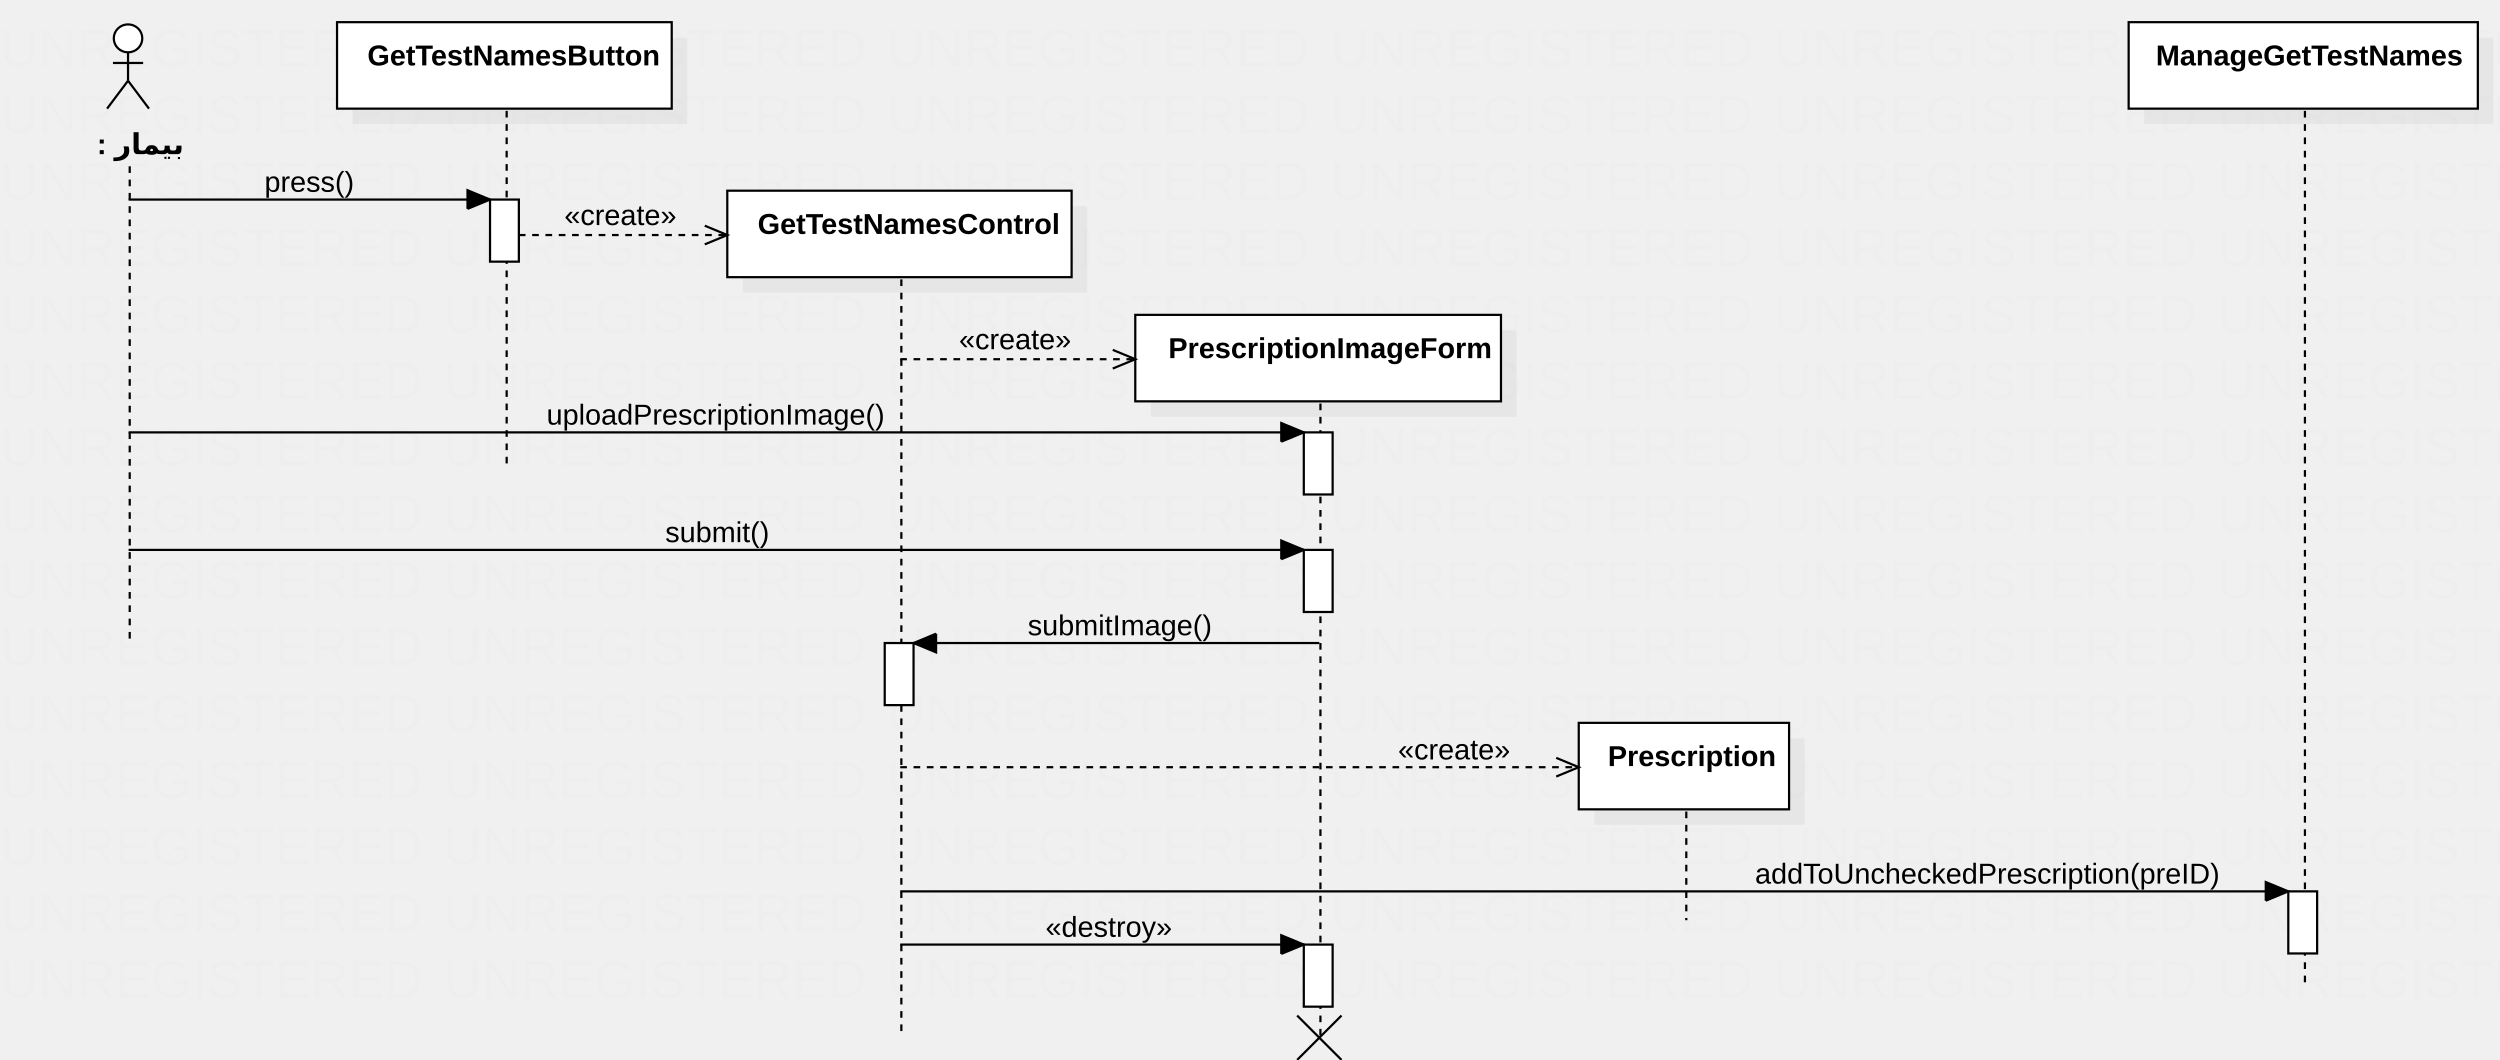
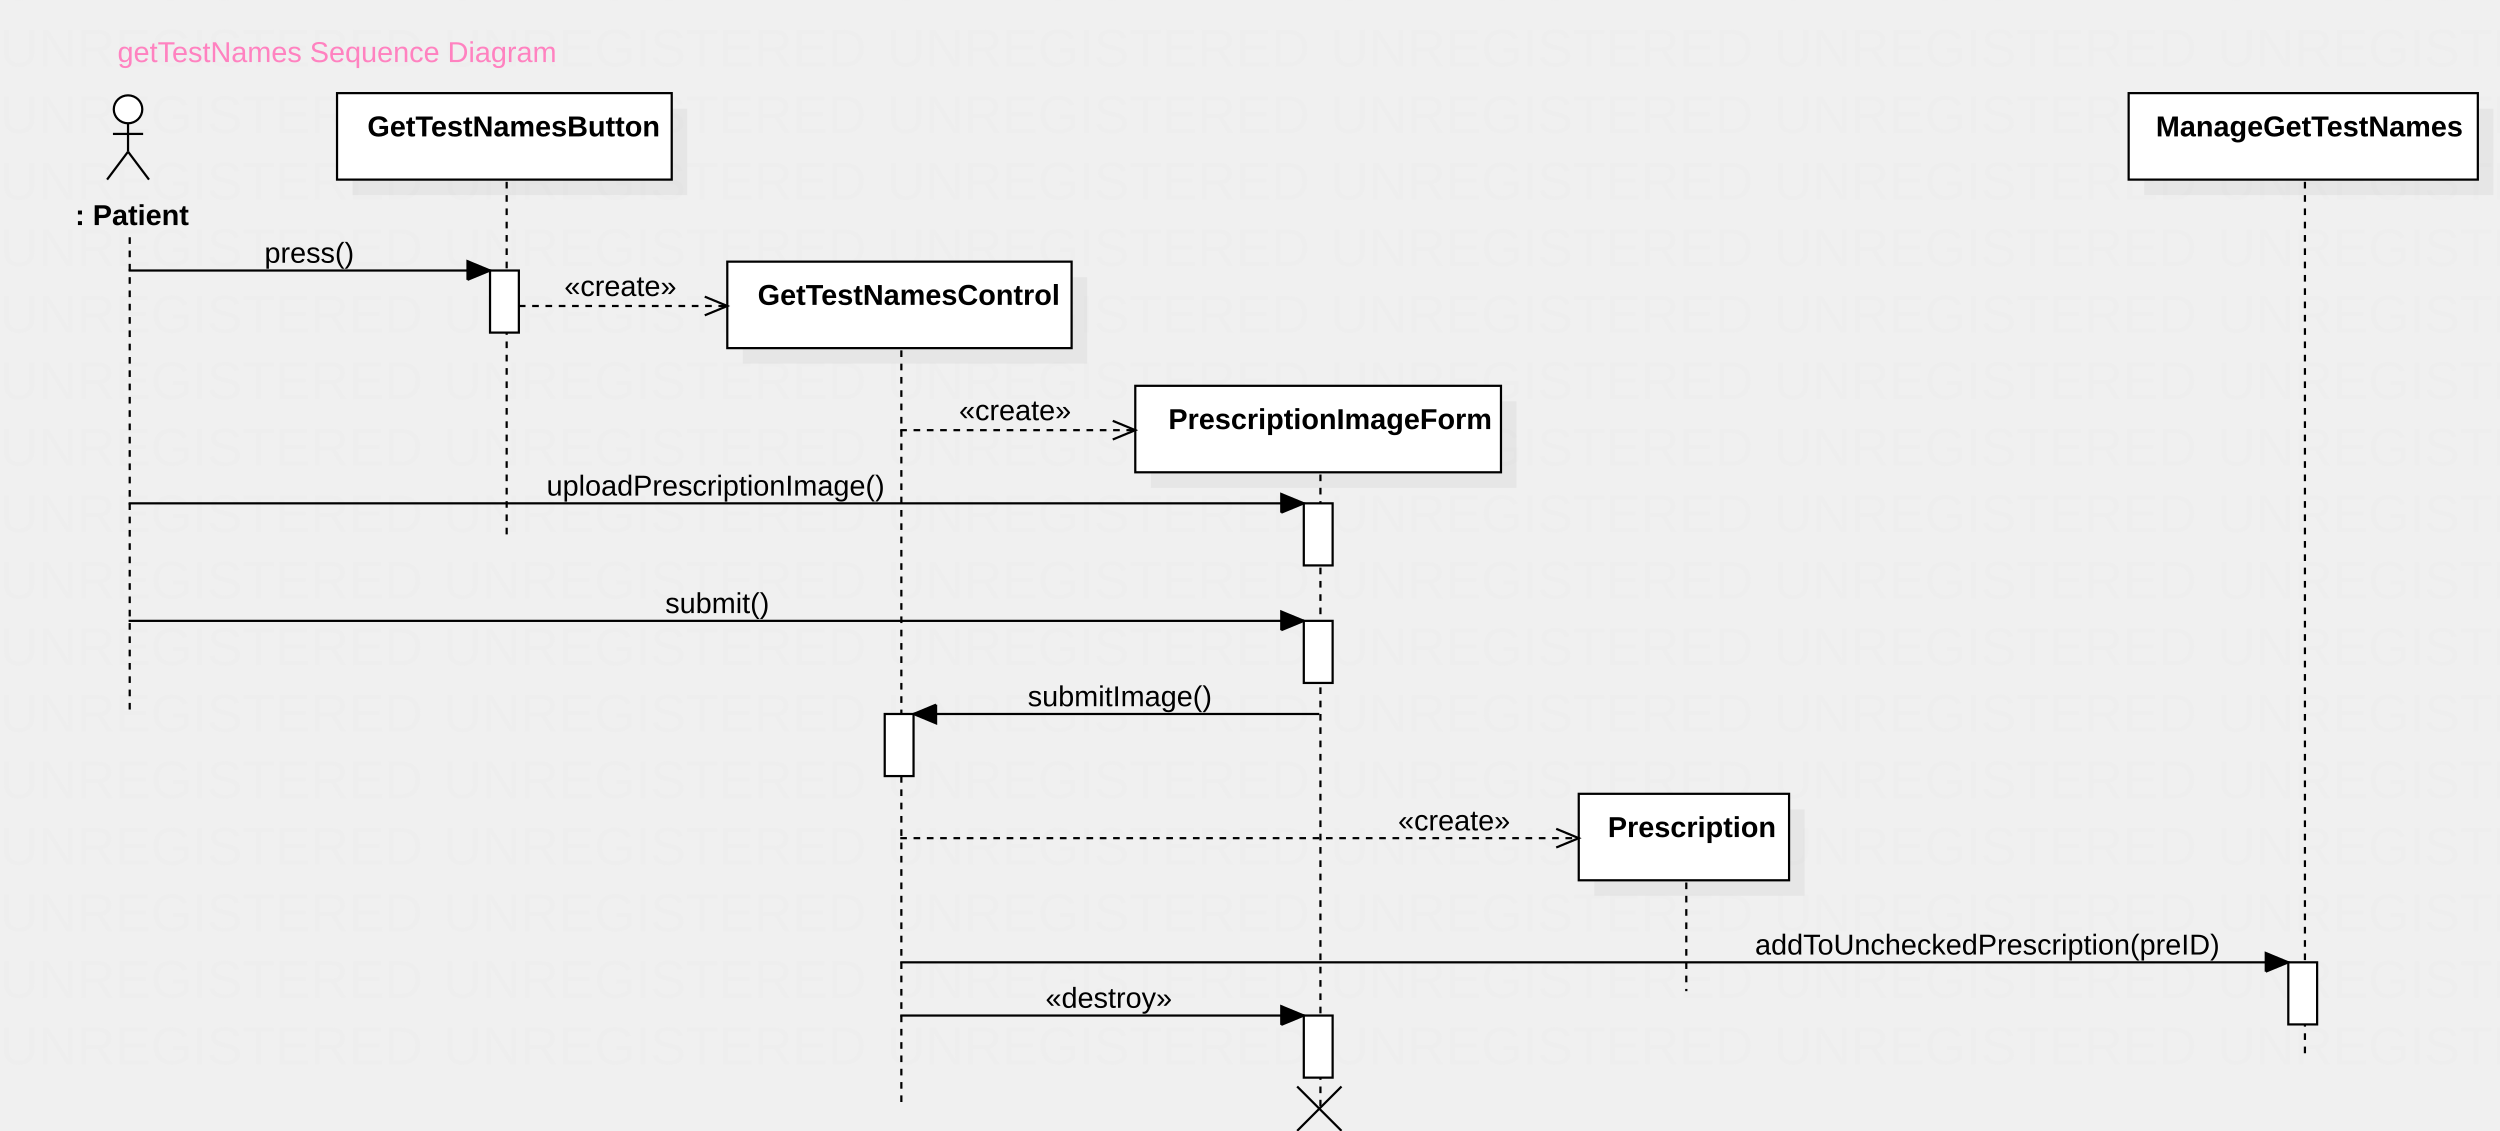
- <svg xmlns="http://www.w3.org/2000/svg" version="1.1" width="1127.474" height="478">
+ <svg xmlns="http://www.w3.org/2000/svg" version="1.1" width="1127.474" height="510">
  <defs />
  <g>
    <text fill="#eeeeee" stroke="none" font-family="Arial" font-size="24px" font-style="normal" font-weight="normal" text-decoration="none" x="0" y="0">UNREGISTERED</text>
    <text fill="#eeeeee" stroke="none" font-family="Arial" font-size="24px" font-style="normal" font-weight="normal" text-decoration="none" x="0" y="30">UNREGISTERED</text>
    <text fill="#eeeeee" stroke="none" font-family="Arial" font-size="24px" font-style="normal" font-weight="normal" text-decoration="none" x="0" y="60">UNREGISTERED</text>
    <text fill="#eeeeee" stroke="none" font-family="Arial" font-size="24px" font-style="normal" font-weight="normal" text-decoration="none" x="0" y="90">UNREGISTERED</text>
    <text fill="#eeeeee" stroke="none" font-family="Arial" font-size="24px" font-style="normal" font-weight="normal" text-decoration="none" x="0" y="120">UNREGISTERED</text>
    <text fill="#eeeeee" stroke="none" font-family="Arial" font-size="24px" font-style="normal" font-weight="normal" text-decoration="none" x="0" y="150">UNREGISTERED</text>
    <text fill="#eeeeee" stroke="none" font-family="Arial" font-size="24px" font-style="normal" font-weight="normal" text-decoration="none" x="0" y="180">UNREGISTERED</text>
    <text fill="#eeeeee" stroke="none" font-family="Arial" font-size="24px" font-style="normal" font-weight="normal" text-decoration="none" x="0" y="210">UNREGISTERED</text>
    <text fill="#eeeeee" stroke="none" font-family="Arial" font-size="24px" font-style="normal" font-weight="normal" text-decoration="none" x="0" y="240">UNREGISTERED</text>
    <text fill="#eeeeee" stroke="none" font-family="Arial" font-size="24px" font-style="normal" font-weight="normal" text-decoration="none" x="0" y="270">UNREGISTERED</text>
    <text fill="#eeeeee" stroke="none" font-family="Arial" font-size="24px" font-style="normal" font-weight="normal" text-decoration="none" x="0" y="300">UNREGISTERED</text>
    <text fill="#eeeeee" stroke="none" font-family="Arial" font-size="24px" font-style="normal" font-weight="normal" text-decoration="none" x="0" y="330">UNREGISTERED</text>
    <text fill="#eeeeee" stroke="none" font-family="Arial" font-size="24px" font-style="normal" font-weight="normal" text-decoration="none" x="0" y="360">UNREGISTERED</text>
    <text fill="#eeeeee" stroke="none" font-family="Arial" font-size="24px" font-style="normal" font-weight="normal" text-decoration="none" x="0" y="390">UNREGISTERED</text>
    <text fill="#eeeeee" stroke="none" font-family="Arial" font-size="24px" font-style="normal" font-weight="normal" text-decoration="none" x="0" y="420">UNREGISTERED</text>
    <text fill="#eeeeee" stroke="none" font-family="Arial" font-size="24px" font-style="normal" font-weight="normal" text-decoration="none" x="0" y="450">UNREGISTERED</text>
+     <text fill="#eeeeee" stroke="none" font-family="Arial" font-size="24px" font-style="normal" font-weight="normal" text-decoration="none" x="0" y="480">UNREGISTERED</text>
    <text fill="#eeeeee" stroke="none" font-family="Arial" font-size="24px" font-style="normal" font-weight="normal" text-decoration="none" x="200" y="0">UNREGISTERED</text>
    <text fill="#eeeeee" stroke="none" font-family="Arial" font-size="24px" font-style="normal" font-weight="normal" text-decoration="none" x="200" y="30">UNREGISTERED</text>
    <text fill="#eeeeee" stroke="none" font-family="Arial" font-size="24px" font-style="normal" font-weight="normal" text-decoration="none" x="200" y="60">UNREGISTERED</text>
    <text fill="#eeeeee" stroke="none" font-family="Arial" font-size="24px" font-style="normal" font-weight="normal" text-decoration="none" x="200" y="90">UNREGISTERED</text>
    <text fill="#eeeeee" stroke="none" font-family="Arial" font-size="24px" font-style="normal" font-weight="normal" text-decoration="none" x="200" y="120">UNREGISTERED</text>
    <text fill="#eeeeee" stroke="none" font-family="Arial" font-size="24px" font-style="normal" font-weight="normal" text-decoration="none" x="200" y="150">UNREGISTERED</text>
    <text fill="#eeeeee" stroke="none" font-family="Arial" font-size="24px" font-style="normal" font-weight="normal" text-decoration="none" x="200" y="180">UNREGISTERED</text>
    <text fill="#eeeeee" stroke="none" font-family="Arial" font-size="24px" font-style="normal" font-weight="normal" text-decoration="none" x="200" y="210">UNREGISTERED</text>
    <text fill="#eeeeee" stroke="none" font-family="Arial" font-size="24px" font-style="normal" font-weight="normal" text-decoration="none" x="200" y="240">UNREGISTERED</text>
    <text fill="#eeeeee" stroke="none" font-family="Arial" font-size="24px" font-style="normal" font-weight="normal" text-decoration="none" x="200" y="270">UNREGISTERED</text>
    <text fill="#eeeeee" stroke="none" font-family="Arial" font-size="24px" font-style="normal" font-weight="normal" text-decoration="none" x="200" y="300">UNREGISTERED</text>
    <text fill="#eeeeee" stroke="none" font-family="Arial" font-size="24px" font-style="normal" font-weight="normal" text-decoration="none" x="200" y="330">UNREGISTERED</text>
    <text fill="#eeeeee" stroke="none" font-family="Arial" font-size="24px" font-style="normal" font-weight="normal" text-decoration="none" x="200" y="360">UNREGISTERED</text>
    <text fill="#eeeeee" stroke="none" font-family="Arial" font-size="24px" font-style="normal" font-weight="normal" text-decoration="none" x="200" y="390">UNREGISTERED</text>
    <text fill="#eeeeee" stroke="none" font-family="Arial" font-size="24px" font-style="normal" font-weight="normal" text-decoration="none" x="200" y="420">UNREGISTERED</text>
    <text fill="#eeeeee" stroke="none" font-family="Arial" font-size="24px" font-style="normal" font-weight="normal" text-decoration="none" x="200" y="450">UNREGISTERED</text>
+     <text fill="#eeeeee" stroke="none" font-family="Arial" font-size="24px" font-style="normal" font-weight="normal" text-decoration="none" x="200" y="480">UNREGISTERED</text>
    <text fill="#eeeeee" stroke="none" font-family="Arial" font-size="24px" font-style="normal" font-weight="normal" text-decoration="none" x="400" y="0">UNREGISTERED</text>
    <text fill="#eeeeee" stroke="none" font-family="Arial" font-size="24px" font-style="normal" font-weight="normal" text-decoration="none" x="400" y="30">UNREGISTERED</text>
    <text fill="#eeeeee" stroke="none" font-family="Arial" font-size="24px" font-style="normal" font-weight="normal" text-decoration="none" x="400" y="60">UNREGISTERED</text>
    <text fill="#eeeeee" stroke="none" font-family="Arial" font-size="24px" font-style="normal" font-weight="normal" text-decoration="none" x="400" y="90">UNREGISTERED</text>
    <text fill="#eeeeee" stroke="none" font-family="Arial" font-size="24px" font-style="normal" font-weight="normal" text-decoration="none" x="400" y="120">UNREGISTERED</text>
    <text fill="#eeeeee" stroke="none" font-family="Arial" font-size="24px" font-style="normal" font-weight="normal" text-decoration="none" x="400" y="150">UNREGISTERED</text>
    <text fill="#eeeeee" stroke="none" font-family="Arial" font-size="24px" font-style="normal" font-weight="normal" text-decoration="none" x="400" y="180">UNREGISTERED</text>
    <text fill="#eeeeee" stroke="none" font-family="Arial" font-size="24px" font-style="normal" font-weight="normal" text-decoration="none" x="400" y="210">UNREGISTERED</text>
    <text fill="#eeeeee" stroke="none" font-family="Arial" font-size="24px" font-style="normal" font-weight="normal" text-decoration="none" x="400" y="240">UNREGISTERED</text>
    <text fill="#eeeeee" stroke="none" font-family="Arial" font-size="24px" font-style="normal" font-weight="normal" text-decoration="none" x="400" y="270">UNREGISTERED</text>
    <text fill="#eeeeee" stroke="none" font-family="Arial" font-size="24px" font-style="normal" font-weight="normal" text-decoration="none" x="400" y="300">UNREGISTERED</text>
    <text fill="#eeeeee" stroke="none" font-family="Arial" font-size="24px" font-style="normal" font-weight="normal" text-decoration="none" x="400" y="330">UNREGISTERED</text>
    <text fill="#eeeeee" stroke="none" font-family="Arial" font-size="24px" font-style="normal" font-weight="normal" text-decoration="none" x="400" y="360">UNREGISTERED</text>
    <text fill="#eeeeee" stroke="none" font-family="Arial" font-size="24px" font-style="normal" font-weight="normal" text-decoration="none" x="400" y="390">UNREGISTERED</text>
    <text fill="#eeeeee" stroke="none" font-family="Arial" font-size="24px" font-style="normal" font-weight="normal" text-decoration="none" x="400" y="420">UNREGISTERED</text>
    <text fill="#eeeeee" stroke="none" font-family="Arial" font-size="24px" font-style="normal" font-weight="normal" text-decoration="none" x="400" y="450">UNREGISTERED</text>
+     <text fill="#eeeeee" stroke="none" font-family="Arial" font-size="24px" font-style="normal" font-weight="normal" text-decoration="none" x="400" y="480">UNREGISTERED</text>
    <text fill="#eeeeee" stroke="none" font-family="Arial" font-size="24px" font-style="normal" font-weight="normal" text-decoration="none" x="600" y="0">UNREGISTERED</text>
    <text fill="#eeeeee" stroke="none" font-family="Arial" font-size="24px" font-style="normal" font-weight="normal" text-decoration="none" x="600" y="30">UNREGISTERED</text>
    <text fill="#eeeeee" stroke="none" font-family="Arial" font-size="24px" font-style="normal" font-weight="normal" text-decoration="none" x="600" y="60">UNREGISTERED</text>
    <text fill="#eeeeee" stroke="none" font-family="Arial" font-size="24px" font-style="normal" font-weight="normal" text-decoration="none" x="600" y="90">UNREGISTERED</text>
    <text fill="#eeeeee" stroke="none" font-family="Arial" font-size="24px" font-style="normal" font-weight="normal" text-decoration="none" x="600" y="120">UNREGISTERED</text>
    <text fill="#eeeeee" stroke="none" font-family="Arial" font-size="24px" font-style="normal" font-weight="normal" text-decoration="none" x="600" y="150">UNREGISTERED</text>
    <text fill="#eeeeee" stroke="none" font-family="Arial" font-size="24px" font-style="normal" font-weight="normal" text-decoration="none" x="600" y="180">UNREGISTERED</text>
    <text fill="#eeeeee" stroke="none" font-family="Arial" font-size="24px" font-style="normal" font-weight="normal" text-decoration="none" x="600" y="210">UNREGISTERED</text>
    <text fill="#eeeeee" stroke="none" font-family="Arial" font-size="24px" font-style="normal" font-weight="normal" text-decoration="none" x="600" y="240">UNREGISTERED</text>
    <text fill="#eeeeee" stroke="none" font-family="Arial" font-size="24px" font-style="normal" font-weight="normal" text-decoration="none" x="600" y="270">UNREGISTERED</text>
    <text fill="#eeeeee" stroke="none" font-family="Arial" font-size="24px" font-style="normal" font-weight="normal" text-decoration="none" x="600" y="300">UNREGISTERED</text>
    <text fill="#eeeeee" stroke="none" font-family="Arial" font-size="24px" font-style="normal" font-weight="normal" text-decoration="none" x="600" y="330">UNREGISTERED</text>
    <text fill="#eeeeee" stroke="none" font-family="Arial" font-size="24px" font-style="normal" font-weight="normal" text-decoration="none" x="600" y="360">UNREGISTERED</text>
    <text fill="#eeeeee" stroke="none" font-family="Arial" font-size="24px" font-style="normal" font-weight="normal" text-decoration="none" x="600" y="390">UNREGISTERED</text>
    <text fill="#eeeeee" stroke="none" font-family="Arial" font-size="24px" font-style="normal" font-weight="normal" text-decoration="none" x="600" y="420">UNREGISTERED</text>
    <text fill="#eeeeee" stroke="none" font-family="Arial" font-size="24px" font-style="normal" font-weight="normal" text-decoration="none" x="600" y="450">UNREGISTERED</text>
+     <text fill="#eeeeee" stroke="none" font-family="Arial" font-size="24px" font-style="normal" font-weight="normal" text-decoration="none" x="600" y="480">UNREGISTERED</text>
    <text fill="#eeeeee" stroke="none" font-family="Arial" font-size="24px" font-style="normal" font-weight="normal" text-decoration="none" x="800" y="0">UNREGISTERED</text>
    <text fill="#eeeeee" stroke="none" font-family="Arial" font-size="24px" font-style="normal" font-weight="normal" text-decoration="none" x="800" y="30">UNREGISTERED</text>
    <text fill="#eeeeee" stroke="none" font-family="Arial" font-size="24px" font-style="normal" font-weight="normal" text-decoration="none" x="800" y="60">UNREGISTERED</text>
    <text fill="#eeeeee" stroke="none" font-family="Arial" font-size="24px" font-style="normal" font-weight="normal" text-decoration="none" x="800" y="90">UNREGISTERED</text>
    <text fill="#eeeeee" stroke="none" font-family="Arial" font-size="24px" font-style="normal" font-weight="normal" text-decoration="none" x="800" y="120">UNREGISTERED</text>
    <text fill="#eeeeee" stroke="none" font-family="Arial" font-size="24px" font-style="normal" font-weight="normal" text-decoration="none" x="800" y="150">UNREGISTERED</text>
    <text fill="#eeeeee" stroke="none" font-family="Arial" font-size="24px" font-style="normal" font-weight="normal" text-decoration="none" x="800" y="180">UNREGISTERED</text>
    <text fill="#eeeeee" stroke="none" font-family="Arial" font-size="24px" font-style="normal" font-weight="normal" text-decoration="none" x="800" y="210">UNREGISTERED</text>
    <text fill="#eeeeee" stroke="none" font-family="Arial" font-size="24px" font-style="normal" font-weight="normal" text-decoration="none" x="800" y="240">UNREGISTERED</text>
    <text fill="#eeeeee" stroke="none" font-family="Arial" font-size="24px" font-style="normal" font-weight="normal" text-decoration="none" x="800" y="270">UNREGISTERED</text>
    <text fill="#eeeeee" stroke="none" font-family="Arial" font-size="24px" font-style="normal" font-weight="normal" text-decoration="none" x="800" y="300">UNREGISTERED</text>
    <text fill="#eeeeee" stroke="none" font-family="Arial" font-size="24px" font-style="normal" font-weight="normal" text-decoration="none" x="800" y="330">UNREGISTERED</text>
    <text fill="#eeeeee" stroke="none" font-family="Arial" font-size="24px" font-style="normal" font-weight="normal" text-decoration="none" x="800" y="360">UNREGISTERED</text>
    <text fill="#eeeeee" stroke="none" font-family="Arial" font-size="24px" font-style="normal" font-weight="normal" text-decoration="none" x="800" y="390">UNREGISTERED</text>
    <text fill="#eeeeee" stroke="none" font-family="Arial" font-size="24px" font-style="normal" font-weight="normal" text-decoration="none" x="800" y="420">UNREGISTERED</text>
    <text fill="#eeeeee" stroke="none" font-family="Arial" font-size="24px" font-style="normal" font-weight="normal" text-decoration="none" x="800" y="450">UNREGISTERED</text>
+     <text fill="#eeeeee" stroke="none" font-family="Arial" font-size="24px" font-style="normal" font-weight="normal" text-decoration="none" x="800" y="480">UNREGISTERED</text>
    <text fill="#eeeeee" stroke="none" font-family="Arial" font-size="24px" font-style="normal" font-weight="normal" text-decoration="none" x="1000" y="0">UNREGISTERED</text>
    <text fill="#eeeeee" stroke="none" font-family="Arial" font-size="24px" font-style="normal" font-weight="normal" text-decoration="none" x="1000" y="30">UNREGISTERED</text>
    <text fill="#eeeeee" stroke="none" font-family="Arial" font-size="24px" font-style="normal" font-weight="normal" text-decoration="none" x="1000" y="60">UNREGISTERED</text>
    <text fill="#eeeeee" stroke="none" font-family="Arial" font-size="24px" font-style="normal" font-weight="normal" text-decoration="none" x="1000" y="90">UNREGISTERED</text>
    <text fill="#eeeeee" stroke="none" font-family="Arial" font-size="24px" font-style="normal" font-weight="normal" text-decoration="none" x="1000" y="120">UNREGISTERED</text>
    <text fill="#eeeeee" stroke="none" font-family="Arial" font-size="24px" font-style="normal" font-weight="normal" text-decoration="none" x="1000" y="150">UNREGISTERED</text>
    <text fill="#eeeeee" stroke="none" font-family="Arial" font-size="24px" font-style="normal" font-weight="normal" text-decoration="none" x="1000" y="180">UNREGISTERED</text>
    <text fill="#eeeeee" stroke="none" font-family="Arial" font-size="24px" font-style="normal" font-weight="normal" text-decoration="none" x="1000" y="210">UNREGISTERED</text>
    <text fill="#eeeeee" stroke="none" font-family="Arial" font-size="24px" font-style="normal" font-weight="normal" text-decoration="none" x="1000" y="240">UNREGISTERED</text>
    <text fill="#eeeeee" stroke="none" font-family="Arial" font-size="24px" font-style="normal" font-weight="normal" text-decoration="none" x="1000" y="270">UNREGISTERED</text>
    <text fill="#eeeeee" stroke="none" font-family="Arial" font-size="24px" font-style="normal" font-weight="normal" text-decoration="none" x="1000" y="300">UNREGISTERED</text>
    <text fill="#eeeeee" stroke="none" font-family="Arial" font-size="24px" font-style="normal" font-weight="normal" text-decoration="none" x="1000" y="330">UNREGISTERED</text>
    <text fill="#eeeeee" stroke="none" font-family="Arial" font-size="24px" font-style="normal" font-weight="normal" text-decoration="none" x="1000" y="360">UNREGISTERED</text>
    <text fill="#eeeeee" stroke="none" font-family="Arial" font-size="24px" font-style="normal" font-weight="normal" text-decoration="none" x="1000" y="390">UNREGISTERED</text>
    <text fill="#eeeeee" stroke="none" font-family="Arial" font-size="24px" font-style="normal" font-weight="normal" text-decoration="none" x="1000" y="420">UNREGISTERED</text>
    <text fill="#eeeeee" stroke="none" font-family="Arial" font-size="24px" font-style="normal" font-weight="normal" text-decoration="none" x="1000" y="450">UNREGISTERED</text>
-     <g transform="translate(-112,-30) scale(1,1)">
+     <text fill="#eeeeee" stroke="none" font-family="Arial" font-size="24px" font-style="normal" font-weight="normal" text-decoration="none" x="1000" y="480">UNREGISTERED</text>
+     <g transform="translate(-112,2) scale(1,1)">
      <path fill="#ffffff" stroke="none" d="M 163.314 47.3 C 163.314 43.821 166.193 41 169.743 41 C 173.294 41 176.172 43.821 176.172 47.3 C 176.172 50.779 173.294 53.6 169.743 53.6 C 166.193 53.6 163.314 50.779 163.314 47.3 Z" />
    </g>
-     <g transform="translate(-112,-30) scale(1,1)">
+     <g transform="translate(-112,2) scale(1,1)">
      <path fill="none" stroke="#000000" d="M 163.314 47.3 C 163.314 43.821 166.193 41 169.743 41 C 173.294 41 176.172 43.821 176.172 47.3 C 176.172 50.779 173.294 53.6 169.743 53.6 C 166.193 53.6 163.314 50.779 163.314 47.3 Z" stroke-miterlimit="10" />
    </g>
-     <g transform="translate(-112,-30) scale(1,1)">
+     <g transform="translate(-112,2) scale(1,1)">
      <path fill="none" stroke="#000000" d="M 169.743 53.6 L 169.743 66.4" stroke-miterlimit="10" />
    </g>
-     <g transform="translate(-112,-30) scale(1,1)">
+     <g transform="translate(-112,2) scale(1,1)">
      <path fill="none" stroke="#000000" d="M 162.936 58.4 L 176.551 58.4" stroke-miterlimit="10" />
    </g>
-     <g transform="translate(-112,-30) scale(1,1)">
+     <g transform="translate(-112,2) scale(1,1)">
      <path fill="none" stroke="#000000" d="M 169.743 66.4 L 160.289 79" stroke-miterlimit="10" />
    </g>
-     <g transform="translate(-112,-30) scale(1,1)">
+     <g transform="translate(-112,2) scale(1,1)">
      <path fill="none" stroke="#000000" d="M 169.743 66.4 L 179.198 79" stroke-miterlimit="10" />
    </g>
-     <g transform="translate(-112,-30) scale(1,1)">
-       <g>
-         <path fill="none" stroke="none" />
-         <text fill="#000000" stroke="none" font-family="Arial" font-size="13px" font-style="normal" font-weight="bold" text-decoration="none" x="155.728" y="99.5">: بیمار</text>
-       </g>
-     </g>
-     <g transform="translate(-112,-30) scale(1,1)">
+     <g transform="translate(-112,2) scale(1,1)">
+       <g>
+         <path fill="none" stroke="none" />
+         <text fill="#000000" stroke="none" font-family="Arial" font-size="13px" font-style="normal" font-weight="bold" text-decoration="none" x="145.895" y="99.5">: Patient</text>
+       </g>
+     </g>
+     <g transform="translate(-112,2) scale(1,1)">
      <path fill="none" stroke="#000000" d="M 170.5 105 L 170.5 320" stroke-miterlimit="10" stroke-dasharray="3" />
    </g>
-     <g transform="translate(-112,-30) scale(1,1)">
+     <g transform="translate(-112,2) scale(1,1)">
      <rect fill="#C0C0C0" stroke="none" x="271" y="47" width="150.942" height="39" opacity="0.2" />
    </g>
-     <g transform="translate(-112,-30) scale(1,1)">
+     <g transform="translate(-112,2) scale(1,1)">
      <rect fill="#ffffff" stroke="none" x="264" y="40" width="150.942" height="39" />
    </g>
-     <g transform="translate(-112,-30) scale(1,1)">
+     <g transform="translate(-112,2) scale(1,1)">
      <path fill="none" stroke="#000000" d="M 264 40 L 414.942 40 L 414.942 79 L 264 79 L 264 40 Z Z" stroke-miterlimit="10" />
    </g>
-     <g transform="translate(-112,-30) scale(1,1)">
+     <g transform="translate(-112,2) scale(1,1)">
      <g>
        <path fill="none" stroke="none" />
        <text fill="#000000" stroke="none" font-family="Arial" font-size="13px" font-style="normal" font-weight="bold" text-decoration="none" x="277.693" y="59.5">GetTestNamesButton</text>
      </g>
    </g>
-     <g transform="translate(-112,-30) scale(1,1)">
+     <g transform="translate(-112,2) scale(1,1)">
      <path fill="none" stroke="#000000" d="M 340.5 80 L 340.5 239" stroke-miterlimit="10" stroke-dasharray="3" />
    </g>
-     <g transform="translate(-112,-30) scale(1,1)">
+     <g transform="translate(-112,2) scale(1,1)">
      <rect fill="#C0C0C0" stroke="none" x="447" y="123" width="155.284" height="39" opacity="0.2" />
    </g>
-     <g transform="translate(-112,-30) scale(1,1)">
+     <g transform="translate(-112,2) scale(1,1)">
      <rect fill="#ffffff" stroke="none" x="440" y="116" width="155.284" height="39" />
    </g>
-     <g transform="translate(-112,-30) scale(1,1)">
+     <g transform="translate(-112,2) scale(1,1)">
      <path fill="none" stroke="#000000" d="M 440 116 L 595.284 116 L 595.284 155 L 440 155 L 440 116 Z Z" stroke-miterlimit="10" />
    </g>
-     <g transform="translate(-112,-30) scale(1,1)">
+     <g transform="translate(-112,2) scale(1,1)">
      <g>
        <path fill="none" stroke="none" />
        <text fill="#000000" stroke="none" font-family="Arial" font-size="13px" font-style="normal" font-weight="bold" text-decoration="none" x="453.702" y="135.5">GetTestNamesControl</text>
      </g>
    </g>
-     <g transform="translate(-112,-30) scale(1,1)">
+     <g transform="translate(-112,2) scale(1,1)">
      <path fill="none" stroke="#000000" d="M 518.5 156 L 518.5 498" stroke-miterlimit="10" stroke-dasharray="3" />
    </g>
-     <g transform="translate(-112,-30) scale(1,1)">
+     <g transform="translate(-112,2) scale(1,1)">
      <rect fill="#C0C0C0" stroke="none" x="631" y="179" width="164.926" height="39" opacity="0.2" />
    </g>
-     <g transform="translate(-112,-30) scale(1,1)">
+     <g transform="translate(-112,2) scale(1,1)">
      <rect fill="#ffffff" stroke="none" x="624" y="172" width="164.926" height="39" />
    </g>
-     <g transform="translate(-112,-30) scale(1,1)">
+     <g transform="translate(-112,2) scale(1,1)">
      <path fill="none" stroke="#000000" d="M 624 172 L 788.926 172 L 788.926 211 L 624 211 L 624 172 Z Z" stroke-miterlimit="10" />
    </g>
-     <g transform="translate(-112,-30) scale(1,1)">
+     <g transform="translate(-112,2) scale(1,1)">
      <g>
        <path fill="none" stroke="none" />
        <text fill="#000000" stroke="none" font-family="Arial" font-size="13px" font-style="normal" font-weight="bold" text-decoration="none" x="638.915" y="191.5">PrescriptionImageForm</text>
      </g>
    </g>
-     <g transform="translate(-112,-30) scale(1,1)">
+     <g transform="translate(-112,2) scale(1,1)">
      <path fill="none" stroke="#000000" d="M 707.5 212 L 707.5 498" stroke-miterlimit="10" stroke-dasharray="3" />
    </g>
-     <g transform="translate(-112,-30) scale(1,1)">
+     <g transform="translate(-112,2) scale(1,1)">
      <rect fill="#C0C0C0" stroke="none" x="831" y="363" width="94.854" height="39" opacity="0.2" />
    </g>
-     <g transform="translate(-112,-30) scale(1,1)">
+     <g transform="translate(-112,2) scale(1,1)">
      <rect fill="#ffffff" stroke="none" x="824" y="356" width="94.854" height="39" />
    </g>
-     <g transform="translate(-112,-30) scale(1,1)">
+     <g transform="translate(-112,2) scale(1,1)">
      <path fill="none" stroke="#000000" d="M 824 356 L 918.854 356 L 918.854 395 L 824 395 L 824 356 Z Z" stroke-miterlimit="10" />
    </g>
-     <g transform="translate(-112,-30) scale(1,1)">
+     <g transform="translate(-112,2) scale(1,1)">
      <g>
        <path fill="none" stroke="none" />
        <text fill="#000000" stroke="none" font-family="Arial" font-size="13px" font-style="normal" font-weight="bold" text-decoration="none" x="837.109" y="375.5">Prescription</text>
      </g>
    </g>
-     <g transform="translate(-112,-30) scale(1,1)">
+     <g transform="translate(-112,2) scale(1,1)">
      <path fill="none" stroke="#000000" d="M 872.5 396 L 872.5 445" stroke-miterlimit="10" stroke-dasharray="3" />
    </g>
-     <g transform="translate(-112,-30) scale(1,1)">
+     <g transform="translate(-112,2) scale(1,1)">
      <rect fill="#C0C0C0" stroke="none" x="1079" y="47" width="157.474" height="39" opacity="0.2" />
    </g>
-     <g transform="translate(-112,-30) scale(1,1)">
+     <g transform="translate(-112,2) scale(1,1)">
      <rect fill="#ffffff" stroke="none" x="1072" y="40" width="157.474" height="39" />
    </g>
-     <g transform="translate(-112,-30) scale(1,1)">
+     <g transform="translate(-112,2) scale(1,1)">
      <path fill="none" stroke="#000000" d="M 1072 40 L 1229.474 40 L 1229.474 79 L 1072 79 L 1072 40 Z Z" stroke-miterlimit="10" />
    </g>
-     <g transform="translate(-112,-30) scale(1,1)">
+     <g transform="translate(-112,2) scale(1,1)">
      <g>
        <path fill="none" stroke="none" />
        <text fill="#000000" stroke="none" font-family="Arial" font-size="13px" font-style="normal" font-weight="bold" text-decoration="none" x="1084.261" y="59.5">ManageGetTestNames</text>
      </g>
    </g>
-     <g transform="translate(-112,-30) scale(1,1)">
+     <g transform="translate(-112,2) scale(1,1)">
      <path fill="none" stroke="#000000" d="M 1151.5 80 L 1151.5 474" stroke-miterlimit="10" stroke-dasharray="3" />
    </g>
-     <g transform="translate(-112,-30) scale(1,1)">
+     <g transform="translate(-112,2) scale(1,1)">
+       <g>
+         <path fill="none" stroke="none" />
+         <text fill="#ff82c0" stroke="none" font-family="Arial" font-size="13px" font-style="normal" font-weight="normal" text-decoration="none" x="165" y="26">getTestNames Sequence Diagram</text>
+       </g>
+     </g>
+     <g transform="translate(-112,2) scale(1,1)">
      <path fill="none" stroke="#000000" d="M 170 120 L 333 120" stroke-miterlimit="10" />
    </g>
-     <g transform="translate(-112,-30) scale(1,1)">
+     <g transform="translate(-112,2) scale(1,1)">
      <path fill="#000000" stroke="none" d="M 322.837 124.21 L 333 120 L 322.837 115.79" />
    </g>
-     <g transform="translate(-112,-30) scale(1,1)">
+     <g transform="translate(-112,2) scale(1,1)">
      <path fill="none" stroke="#000000" d="M 322.837 124.21 L 333 120 L 322.837 115.79 L 322.837 124.21" stroke-miterlimit="10" />
    </g>
-     <g transform="translate(-112,-30) scale(1,1)">
+     <g transform="translate(-112,2) scale(1,1)">
      <g>
        <path fill="none" stroke="none" />
        <text fill="#000000" stroke="none" font-family="Arial" font-size="13px" font-style="normal" font-weight="normal" text-decoration="none" x="231.266" y="116.5">press()</text>
      </g>
    </g>
-     <g transform="translate(-112,-30) scale(1,1)">
+     <g transform="translate(-112,2) scale(1,1)">
      <rect fill="#ffffff" stroke="none" x="333" y="120" width="13" height="28" />
    </g>
-     <g transform="translate(-112,-30) scale(1,1)">
+     <g transform="translate(-112,2) scale(1,1)">
      <path fill="none" stroke="#000000" d="M 333 120 L 346 120 L 346 148 L 333 148 L 333 120 Z Z" stroke-miterlimit="10" />
    </g>
-     <g transform="translate(-112,-30) scale(1,1)">
+     <g transform="translate(-112,2) scale(1,1)">
      <path fill="none" stroke="#000000" d="M 346 136 L 440 136" stroke-miterlimit="10" stroke-dasharray="3" />
    </g>
-     <g transform="translate(-112,-30) scale(1,1)">
+     <g transform="translate(-112,2) scale(1,1)">
      <path fill="none" stroke="#000000" d="M 429.837 140.21 L 440 136 L 429.837 131.79" stroke-miterlimit="10" />
    </g>
-     <g transform="translate(-112,-30) scale(1,1)">
+     <g transform="translate(-112,2) scale(1,1)">
      <g>
        <path fill="none" stroke="none" />
        <text fill="#000000" stroke="none" font-family="Arial" font-size="13px" font-style="normal" font-weight="normal" text-decoration="none" x="366.5" y="131.5">«create»</text>
      </g>
    </g>
-     <g transform="translate(-112,-30) scale(1,1)">
+     <g transform="translate(-112,2) scale(1,1)">
      <path fill="none" stroke="#000000" d="M 518 192 L 624 192" stroke-miterlimit="10" stroke-dasharray="3" />
    </g>
-     <g transform="translate(-112,-30) scale(1,1)">
+     <g transform="translate(-112,2) scale(1,1)">
      <path fill="none" stroke="#000000" d="M 613.837 196.21 L 624 192 L 613.837 187.79" stroke-miterlimit="10" />
    </g>
-     <g transform="translate(-112,-30) scale(1,1)">
+     <g transform="translate(-112,2) scale(1,1)">
      <g>
        <path fill="none" stroke="none" />
        <text fill="#000000" stroke="none" font-family="Arial" font-size="13px" font-style="normal" font-weight="normal" text-decoration="none" x="544.5" y="187.5">«create»</text>
      </g>
    </g>
-     <g transform="translate(-112,-30) scale(1,1)">
+     <g transform="translate(-112,2) scale(1,1)">
      <path fill="none" stroke="#000000" d="M 170 225 L 700 225" stroke-miterlimit="10" />
    </g>
-     <g transform="translate(-112,-30) scale(1,1)">
+     <g transform="translate(-112,2) scale(1,1)">
      <path fill="#000000" stroke="none" d="M 689.837 229.21 L 700 225 L 689.837 220.79" />
    </g>
-     <g transform="translate(-112,-30) scale(1,1)">
+     <g transform="translate(-112,2) scale(1,1)">
      <path fill="none" stroke="#000000" d="M 689.837 229.21 L 700 225 L 689.837 220.79 L 689.837 229.21" stroke-miterlimit="10" />
    </g>
-     <g transform="translate(-112,-30) scale(1,1)">
+     <g transform="translate(-112,2) scale(1,1)">
      <g>
        <path fill="none" stroke="none" />
        <text fill="#000000" stroke="none" font-family="Arial" font-size="13px" font-style="normal" font-weight="normal" text-decoration="none" x="358.5" y="221.5">uploadPrescriptionImage()</text>
      </g>
    </g>
-     <g transform="translate(-112,-30) scale(1,1)">
+     <g transform="translate(-112,2) scale(1,1)">
      <rect fill="#ffffff" stroke="none" x="700" y="225" width="13" height="28" />
    </g>
-     <g transform="translate(-112,-30) scale(1,1)">
+     <g transform="translate(-112,2) scale(1,1)">
      <path fill="none" stroke="#000000" d="M 700 225 L 713 225 L 713 253 L 700 253 L 700 225 Z Z" stroke-miterlimit="10" />
    </g>
-     <g transform="translate(-112,-30) scale(1,1)">
+     <g transform="translate(-112,2) scale(1,1)">
      <path fill="none" stroke="#000000" d="M 170 278 L 700 278" stroke-miterlimit="10" />
    </g>
-     <g transform="translate(-112,-30) scale(1,1)">
+     <g transform="translate(-112,2) scale(1,1)">
      <path fill="#000000" stroke="none" d="M 689.837 282.21 L 700 278 L 689.837 273.79" />
    </g>
-     <g transform="translate(-112,-30) scale(1,1)">
+     <g transform="translate(-112,2) scale(1,1)">
      <path fill="none" stroke="#000000" d="M 689.837 282.21 L 700 278 L 689.837 273.79 L 689.837 282.21" stroke-miterlimit="10" />
    </g>
-     <g transform="translate(-112,-30) scale(1,1)">
+     <g transform="translate(-112,2) scale(1,1)">
      <g>
        <path fill="none" stroke="none" />
        <text fill="#000000" stroke="none" font-family="Arial" font-size="13px" font-style="normal" font-weight="normal" text-decoration="none" x="412.016" y="274.5">submit()</text>
      </g>
    </g>
-     <g transform="translate(-112,-30) scale(1,1)">
+     <g transform="translate(-112,2) scale(1,1)">
      <rect fill="#ffffff" stroke="none" x="700" y="278" width="13" height="28" />
    </g>
-     <g transform="translate(-112,-30) scale(1,1)">
+     <g transform="translate(-112,2) scale(1,1)">
      <path fill="none" stroke="#000000" d="M 700 278 L 713 278 L 713 306 L 700 306 L 700 278 Z Z" stroke-miterlimit="10" />
    </g>
-     <g transform="translate(-112,-30) scale(1,1)">
+     <g transform="translate(-112,2) scale(1,1)">
      <path fill="none" stroke="#000000" d="M 707 320 L 524 320" stroke-miterlimit="10" />
    </g>
-     <g transform="translate(-112,-30) scale(1,1)">
+     <g transform="translate(-112,2) scale(1,1)">
      <path fill="#000000" stroke="none" d="M 534.163 315.79 L 524 320 L 534.163 324.21" />
    </g>
-     <g transform="translate(-112,-30) scale(1,1)">
+     <g transform="translate(-112,2) scale(1,1)">
      <path fill="none" stroke="#000000" d="M 534.163 315.79 L 524 320 L 534.163 324.21 L 534.163 315.79" stroke-miterlimit="10" />
    </g>
-     <g transform="translate(-112,-30) scale(1,1)">
+     <g transform="translate(-112,2) scale(1,1)">
      <g>
        <path fill="none" stroke="none" />
        <text fill="#000000" stroke="none" font-family="Arial" font-size="13px" font-style="normal" font-weight="normal" text-decoration="none" x="575.5" y="316.5">submitImage()</text>
      </g>
    </g>
-     <g transform="translate(-112,-30) scale(1,1)">
+     <g transform="translate(-112,2) scale(1,1)">
      <rect fill="#ffffff" stroke="none" x="511" y="320" width="13" height="28" />
    </g>
-     <g transform="translate(-112,-30) scale(1,1)">
+     <g transform="translate(-112,2) scale(1,1)">
      <path fill="none" stroke="#000000" d="M 511 320 L 524 320 L 524 348 L 511 348 L 511 320 Z Z" stroke-miterlimit="10" />
    </g>
-     <g transform="translate(-112,-30) scale(1,1)">
+     <g transform="translate(-112,2) scale(1,1)">
      <path fill="none" stroke="#000000" d="M 518 376 L 824 376" stroke-miterlimit="10" stroke-dasharray="3" />
    </g>
-     <g transform="translate(-112,-30) scale(1,1)">
+     <g transform="translate(-112,2) scale(1,1)">
      <path fill="none" stroke="#000000" d="M 813.837 380.21 L 824 376 L 813.837 371.79" stroke-miterlimit="10" />
    </g>
-     <g transform="translate(-112,-30) scale(1,1)">
+     <g transform="translate(-112,2) scale(1,1)">
      <g>
        <path fill="none" stroke="none" />
        <text fill="#000000" stroke="none" font-family="Arial" font-size="13px" font-style="normal" font-weight="normal" text-decoration="none" x="742.5" y="372.5">«create»</text>
      </g>
    </g>
-     <g transform="translate(-112,-30) scale(1,1)">
+     <g transform="translate(-112,2) scale(1,1)">
      <path fill="none" stroke="#000000" d="M 518 432 L 1144 432" stroke-miterlimit="10" />
    </g>
-     <g transform="translate(-112,-30) scale(1,1)">
+     <g transform="translate(-112,2) scale(1,1)">
      <path fill="#000000" stroke="none" d="M 1133.837 436.21 L 1144 432 L 1133.837 427.79" />
    </g>
-     <g transform="translate(-112,-30) scale(1,1)">
+     <g transform="translate(-112,2) scale(1,1)">
      <path fill="none" stroke="#000000" d="M 1133.837 436.21 L 1144 432 L 1133.837 427.79 L 1133.837 436.21" stroke-miterlimit="10" />
    </g>
-     <g transform="translate(-112,-30) scale(1,1)">
+     <g transform="translate(-112,2) scale(1,1)">
      <g>
        <path fill="none" stroke="none" />
        <text fill="#000000" stroke="none" font-family="Arial" font-size="13px" font-style="normal" font-weight="normal" text-decoration="none" x="903.5" y="428.5">addToUncheckedPrescription(preID)</text>
      </g>
    </g>
-     <g transform="translate(-112,-30) scale(1,1)">
+     <g transform="translate(-112,2) scale(1,1)">
      <rect fill="#ffffff" stroke="none" x="1144" y="432" width="13" height="28" />
    </g>
-     <g transform="translate(-112,-30) scale(1,1)">
+     <g transform="translate(-112,2) scale(1,1)">
      <path fill="none" stroke="#000000" d="M 1144 432 L 1157 432 L 1157 460 L 1144 460 L 1144 432 Z Z" stroke-miterlimit="10" />
    </g>
-     <g transform="translate(-112,-30) scale(1,1)">
+     <g transform="translate(-112,2) scale(1,1)">
      <path fill="none" stroke="#000000" d="M 518 456 L 700 456" stroke-miterlimit="10" />
    </g>
-     <g transform="translate(-112,-30) scale(1,1)">
+     <g transform="translate(-112,2) scale(1,1)">
      <path fill="#000000" stroke="none" d="M 689.837 460.21 L 700 456 L 689.837 451.79" />
    </g>
-     <g transform="translate(-112,-30) scale(1,1)">
+     <g transform="translate(-112,2) scale(1,1)">
      <path fill="none" stroke="#000000" d="M 689.837 460.21 L 700 456 L 689.837 451.79 L 689.837 460.21" stroke-miterlimit="10" />
    </g>
-     <g transform="translate(-112,-30) scale(1,1)">
+     <g transform="translate(-112,2) scale(1,1)">
      <path fill="none" stroke="#000000" d="M 697 488 L 717 508" stroke-miterlimit="10" />
    </g>
-     <g transform="translate(-112,-30) scale(1,1)">
+     <g transform="translate(-112,2) scale(1,1)">
      <path fill="none" stroke="#000000" d="M 717 488 L 697 508" stroke-miterlimit="10" />
    </g>
-     <g transform="translate(-112,-30) scale(1,1)">
+     <g transform="translate(-112,2) scale(1,1)">
      <g>
        <path fill="none" stroke="none" />
        <text fill="#000000" stroke="none" font-family="Arial" font-size="13px" font-style="normal" font-weight="normal" text-decoration="none" x="583.5" y="452.5">«destroy»</text>
      </g>
    </g>
-     <g transform="translate(-112,-30) scale(1,1)">
+     <g transform="translate(-112,2) scale(1,1)">
      <rect fill="#ffffff" stroke="none" x="700" y="456" width="13" height="28" />
    </g>
-     <g transform="translate(-112,-30) scale(1,1)">
+     <g transform="translate(-112,2) scale(1,1)">
      <path fill="none" stroke="#000000" d="M 700 456 L 713 456 L 713 484 L 700 484 L 700 456 Z Z" stroke-miterlimit="10" />
    </g>
  </g>
</svg>
